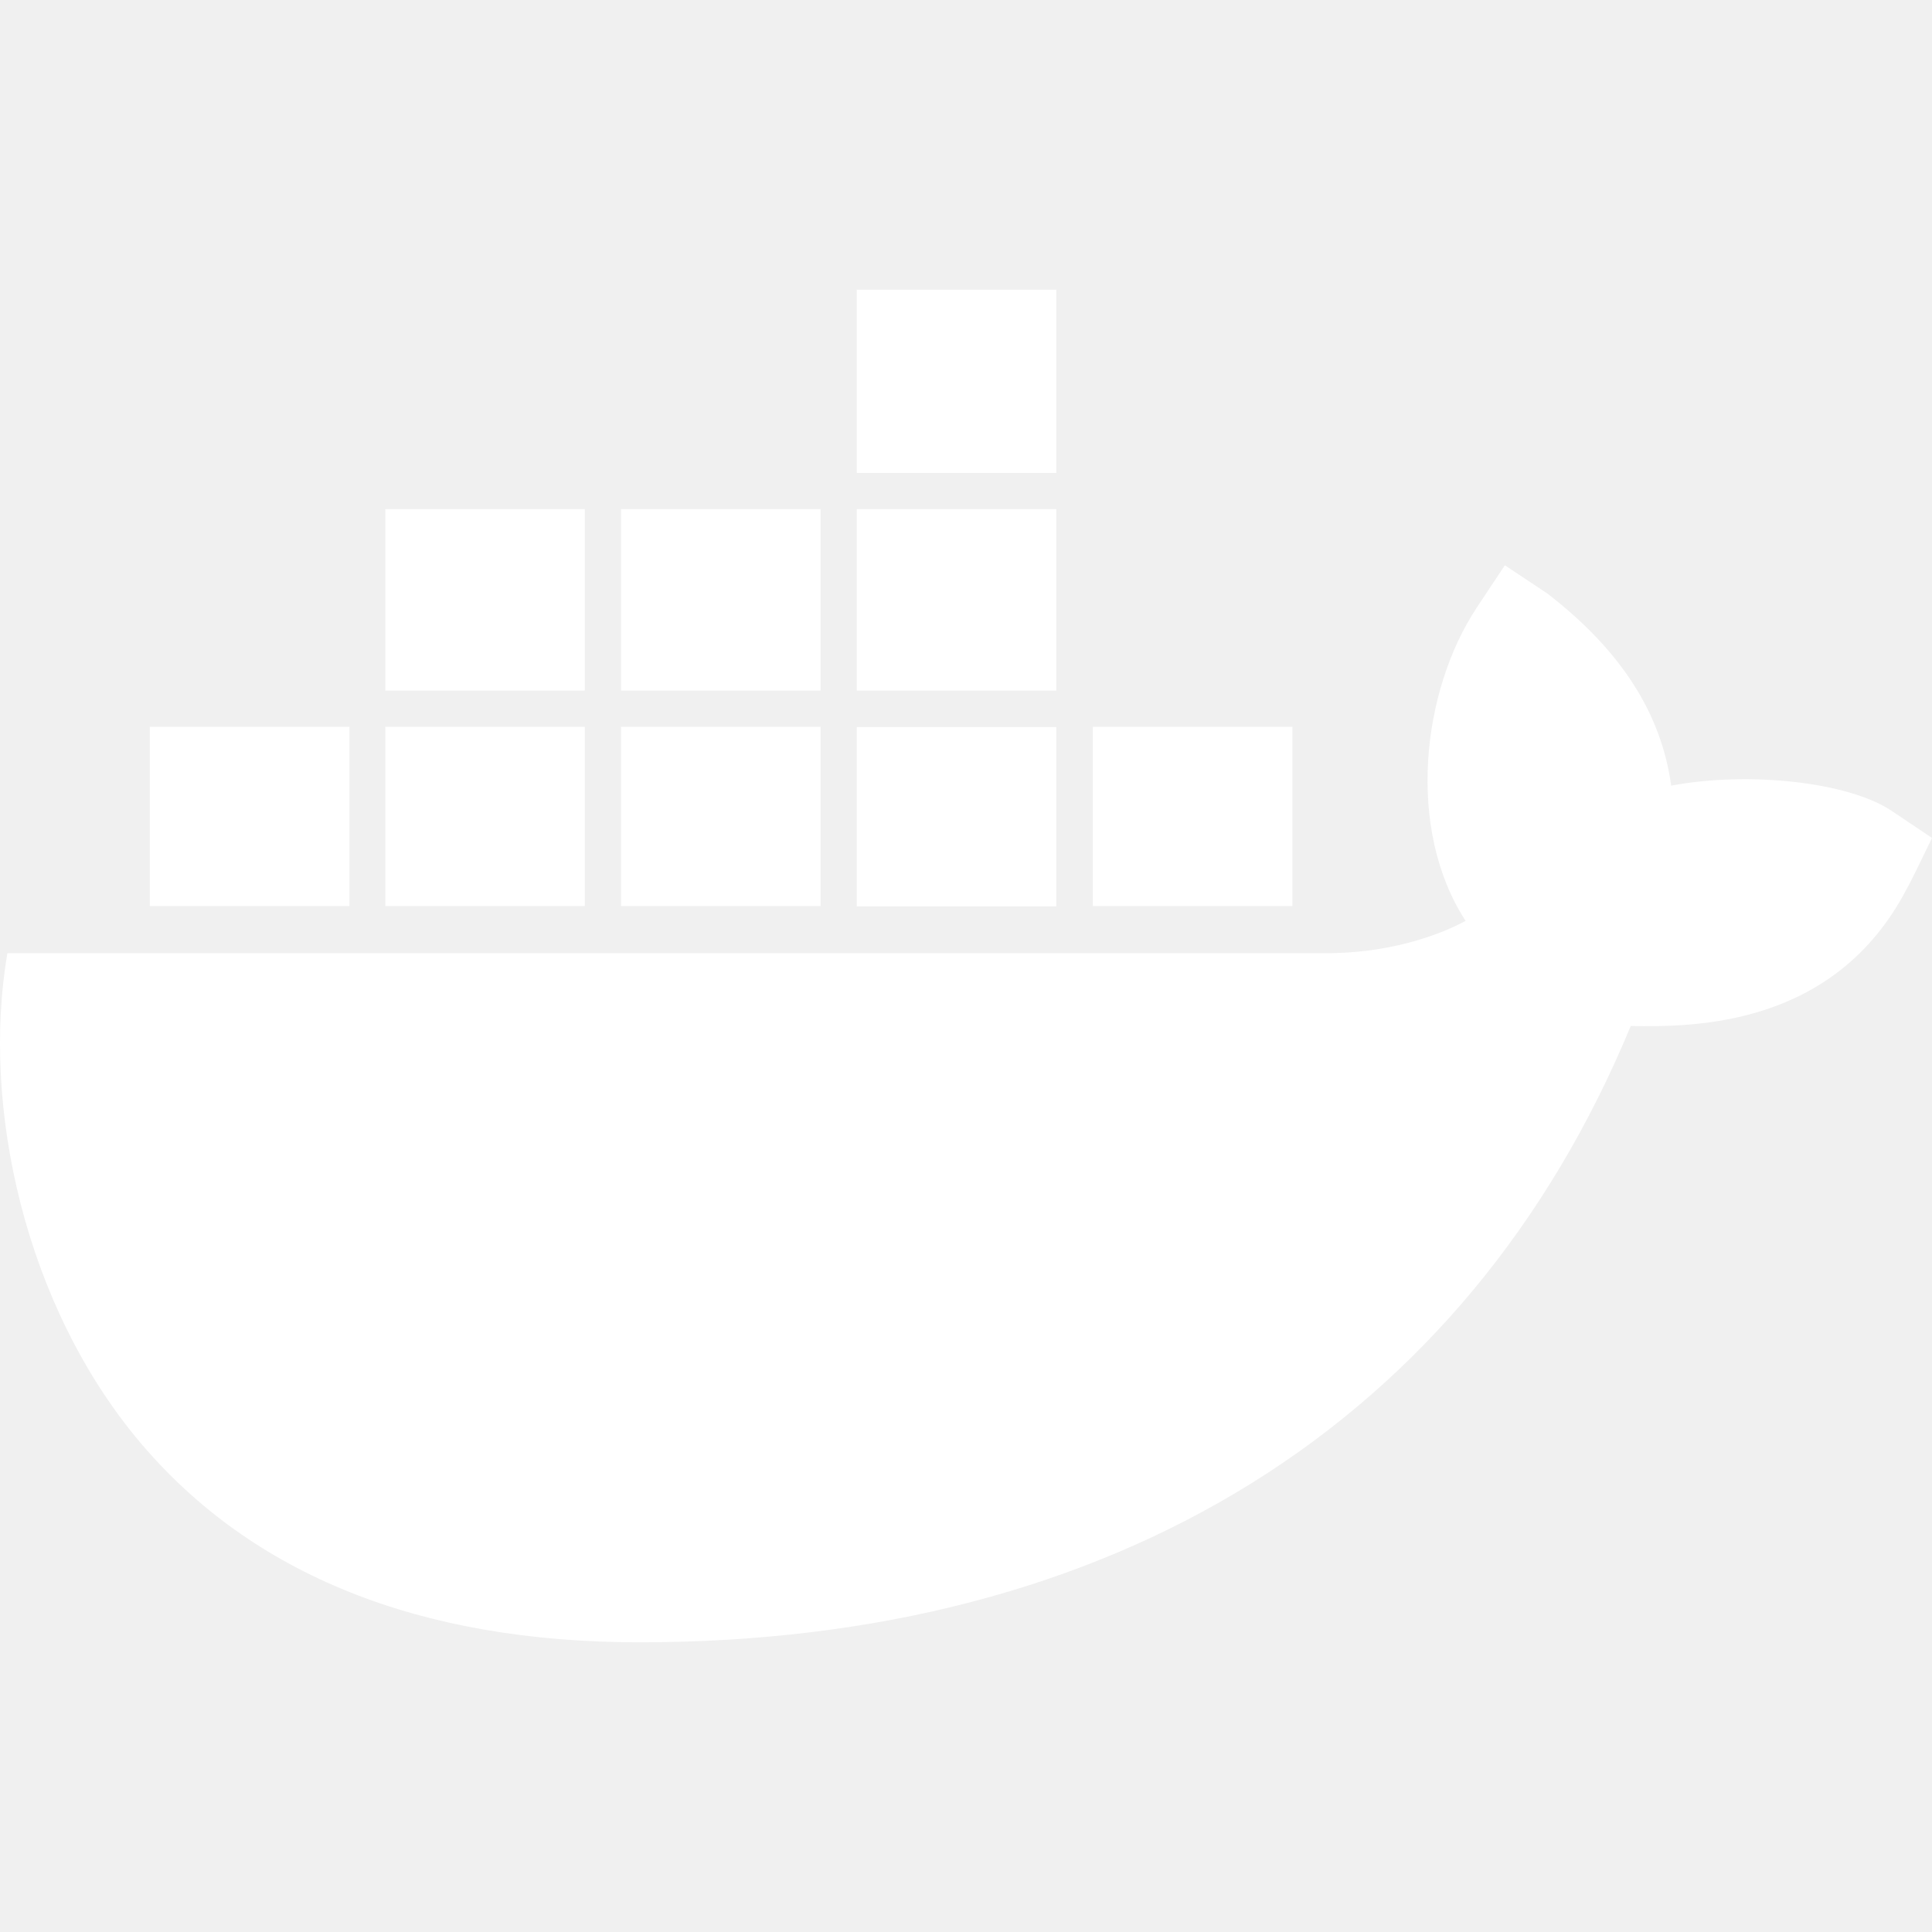
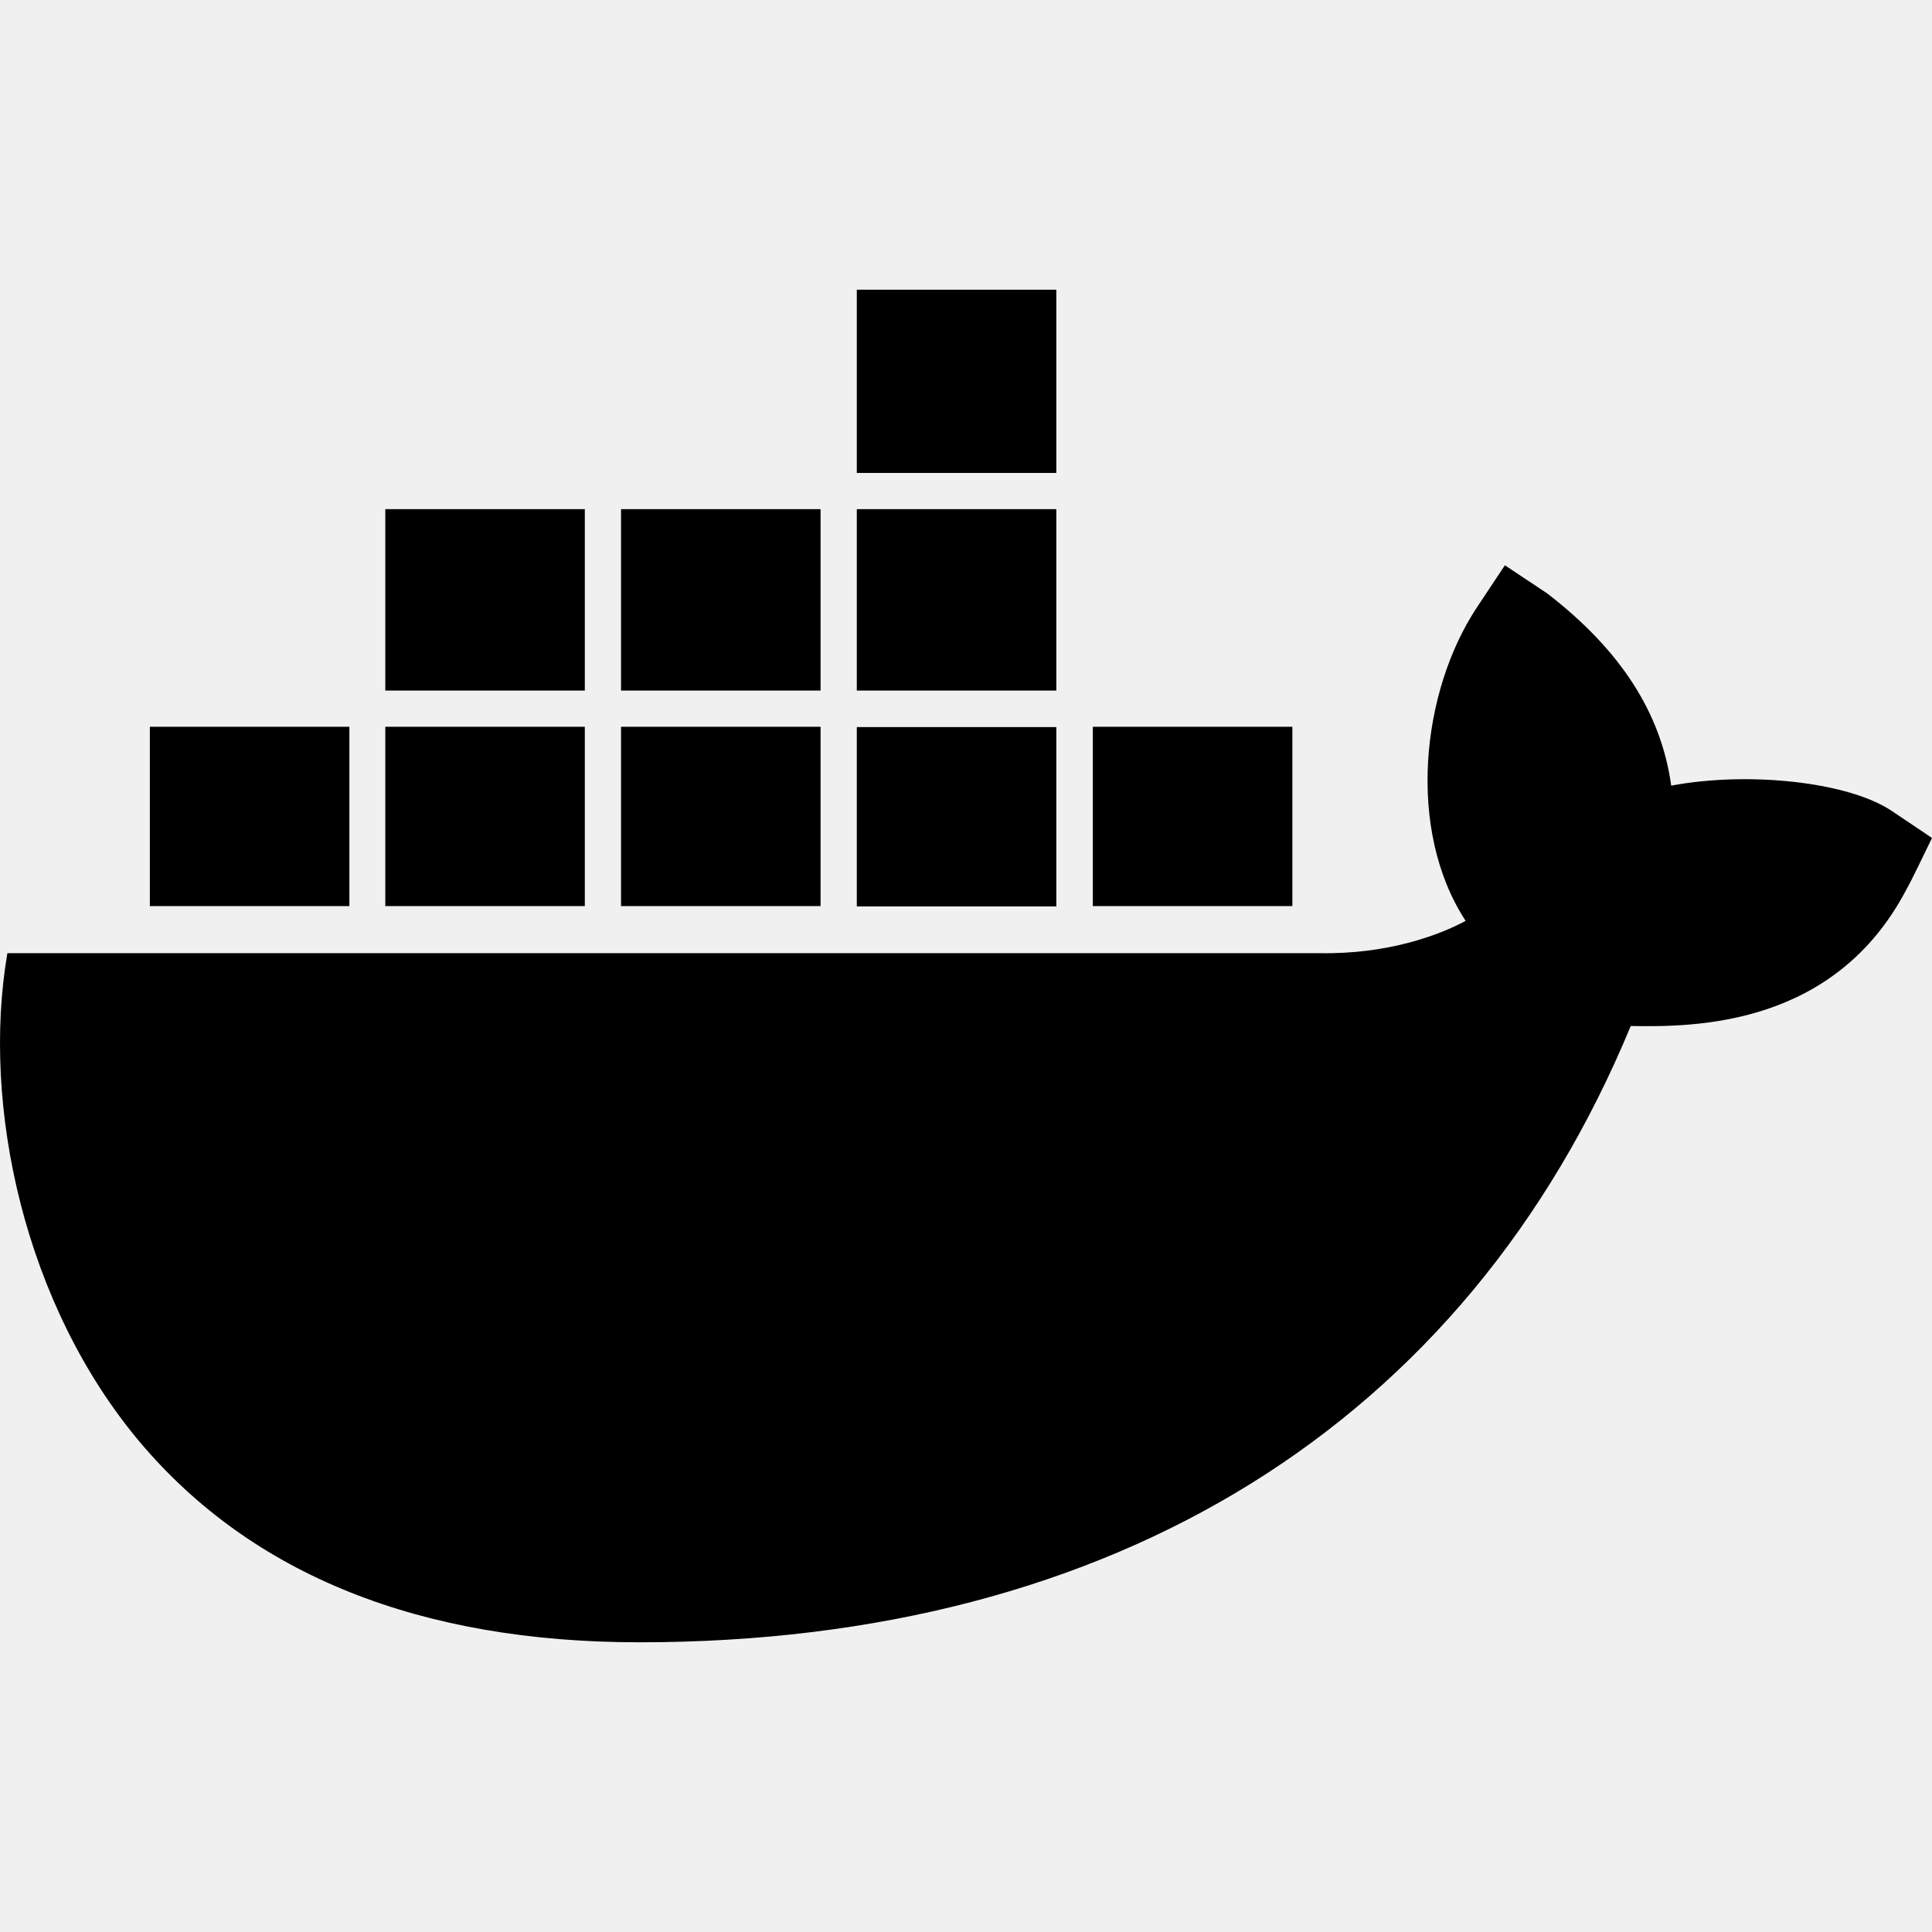
<svg xmlns="http://www.w3.org/2000/svg" id="Calque_1" data-name="Calque 1" viewBox="0 0 1000 1000">
  <g>
-     <rect x="443.48" y="263.53" width="103.27" height="93.9" fill="#fff" />
-     <rect x="443.48" y="376.34" width="103.27" height="92.81" fill="#fff" />
-     <rect x="443.48" y="149.95" width="103.27" height="94.84" fill="#fff" />
-     <rect x="321.45" y="263.53" width="103.27" height="93.9" fill="#fff" />
-     <polygon points="668.93 376.18 668.93 376.18 565.65 376.18 565.65 468.99 668.93 468.99 668.93 376.18" fill="#fff" />
-     <polygon points="180.84 376.18 180.68 376.18 77.56 376.18 77.56 468.99 180.84 468.99 180.84 376.18" fill="#fff" />
-     <path d="M979.22,419.77c-22.5-15.15-74.37-20.62-114.21-13.12-5.16-37.5-26.09-70.15-64.22-99.53l-21.87-14.53-14.53,21.88c-28.75,43.43-36.56,115-5.78,162.17C745,484,718.3,494,683,493.36H3.82c-13.59,79.37,9.06,182.49,68.74,253.26,58,68.59,144.84,103.43,258.42,103.43,245.92,0,427.94-113.27,513.09-319,33.44.63,105.62.16,142.65-70.62,2.34-3.9,10.31-20.62,13.28-26.71Z" fill="#fff" />
-     <rect x="199.43" y="263.53" width="103.27" height="93.9" fill="#fff" />
-     <rect x="199.43" y="376.18" width="103.27" height="92.81" fill="#fff" />
-     <rect x="321.45" y="376.18" width="103.27" height="92.81" fill="#fff" />
+     <rect x="443.48" y="263.53" width="103.27" height="93.9" />
+     <rect x="443.48" y="376.34" width="103.27" height="92.81" />
+     <rect x="443.48" y="149.95" width="103.27" height="94.84" />
+     <rect x="321.45" y="263.53" width="103.27" height="93.9" />
+     <polygon points="668.93 376.18 668.93 376.18 565.65 376.18 565.65 468.99 668.93 468.99 668.93 376.18" />
+     <polygon points="180.84 376.18 180.68 376.18 77.56 376.18 77.56 468.99 180.84 468.99 180.84 376.18" />
+     <path d="M979.22,419.77c-22.5-15.15-74.37-20.62-114.21-13.12-5.16-37.5-26.09-70.15-64.22-99.53l-21.87-14.53-14.53,21.88c-28.75,43.43-36.56,115-5.78,162.17C745,484,718.3,494,683,493.36H3.82c-13.59,79.37,9.06,182.49,68.74,253.26,58,68.59,144.84,103.43,258.42,103.43,245.92,0,427.94-113.27,513.09-319,33.44.63,105.62.16,142.65-70.62,2.34-3.9,10.31-20.62,13.28-26.71Z" />
+     <rect x="199.43" y="263.53" width="103.27" height="93.9" />
+     <rect x="199.43" y="376.18" width="103.27" height="92.81" />
+     <rect x="321.45" y="376.18" width="103.27" height="92.81" />
  </g>
</svg>
